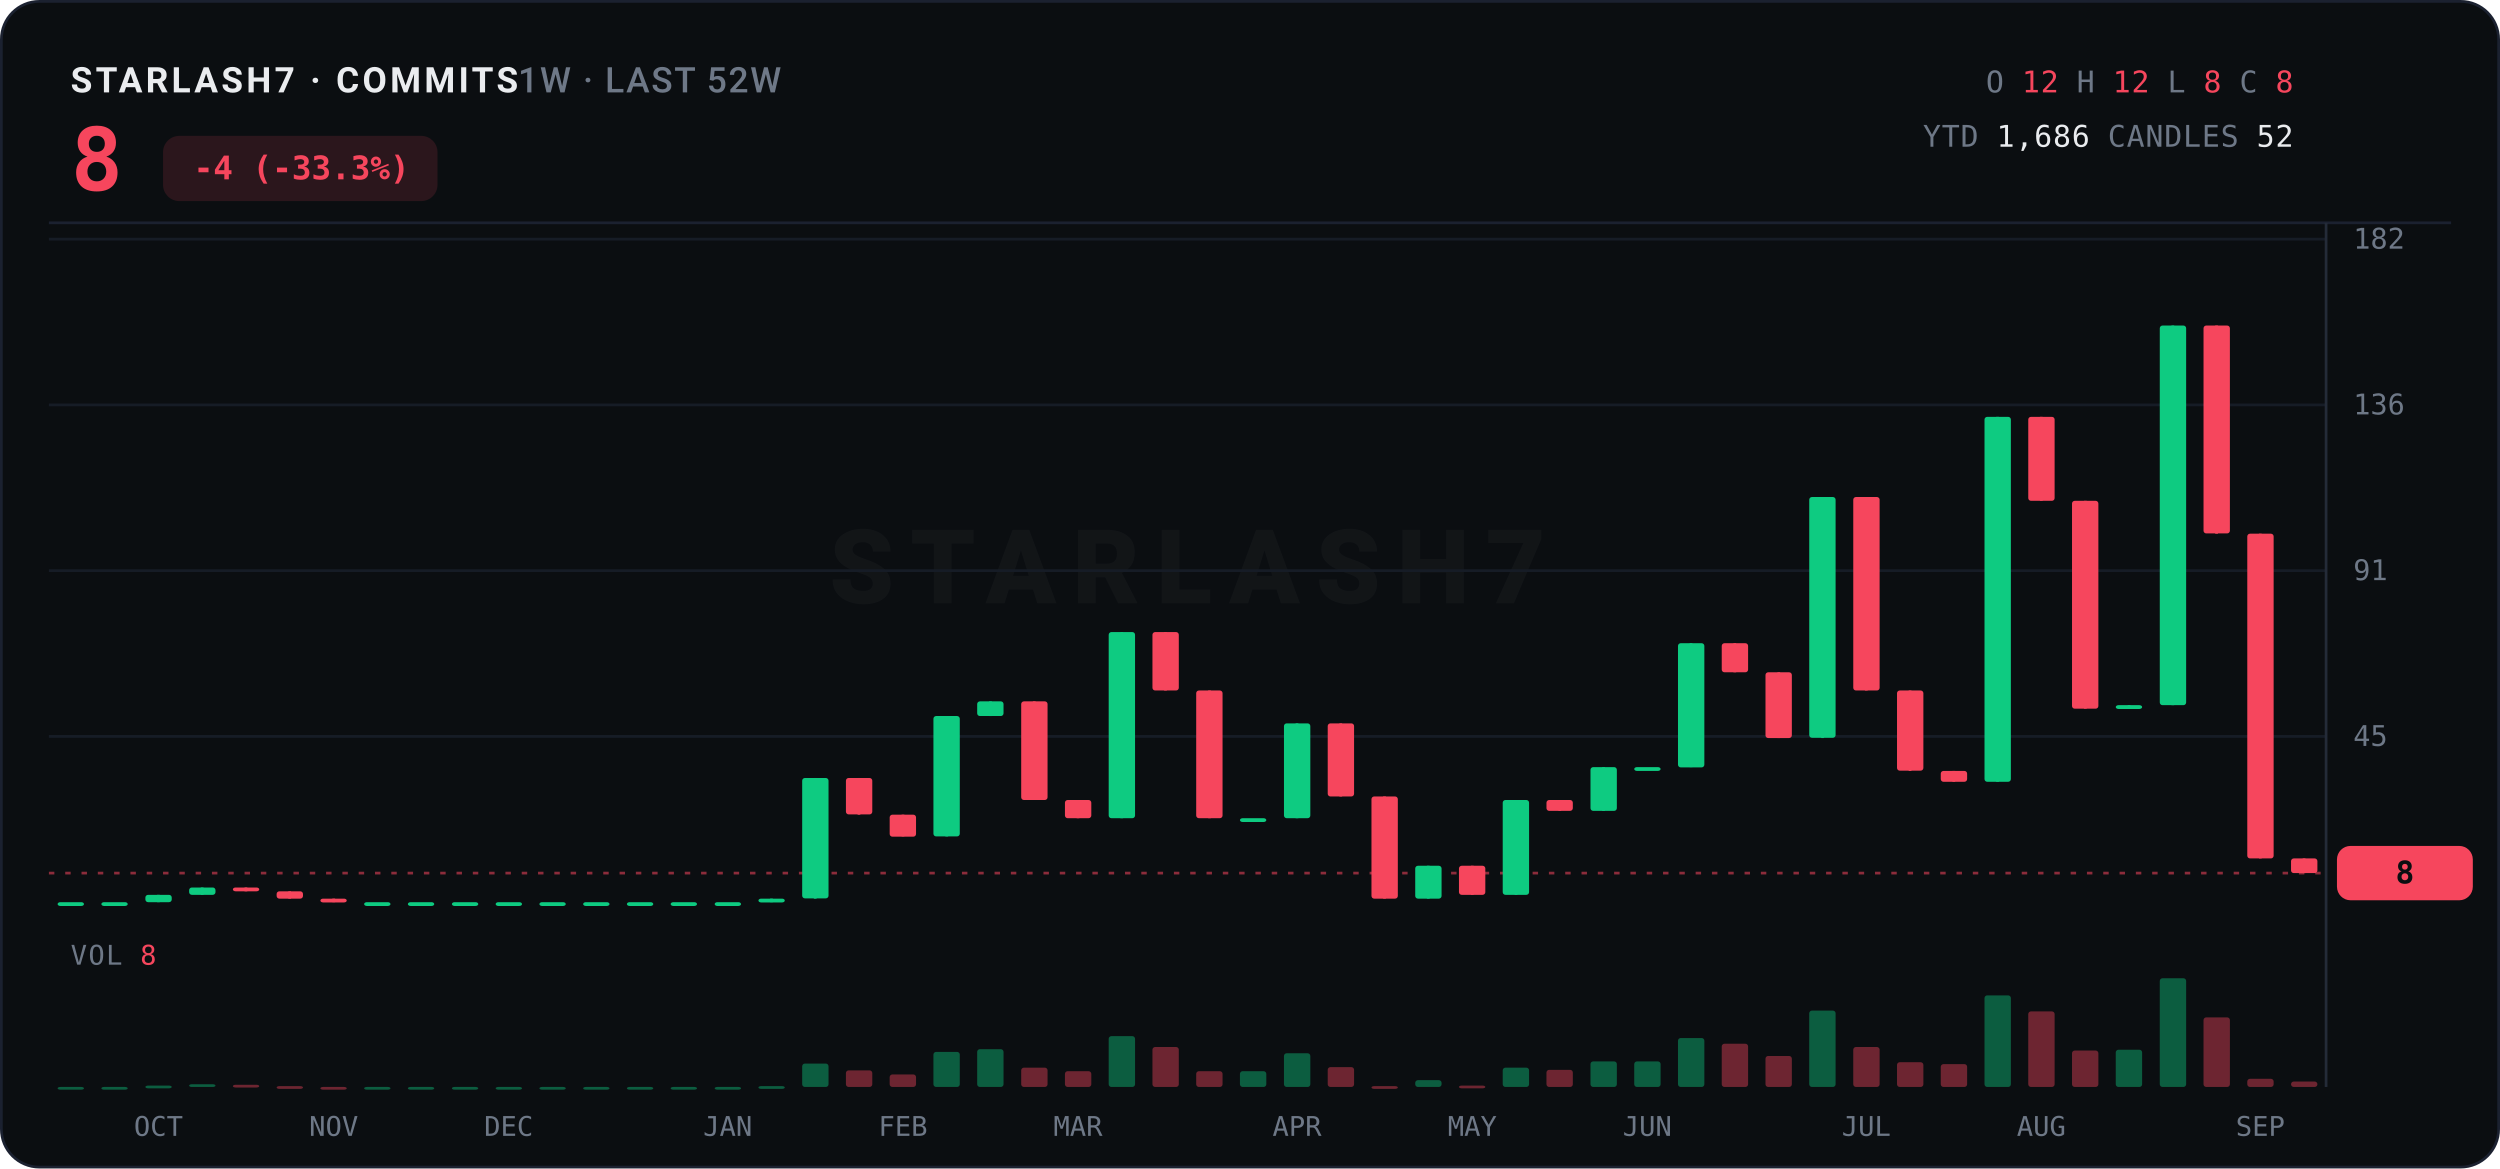
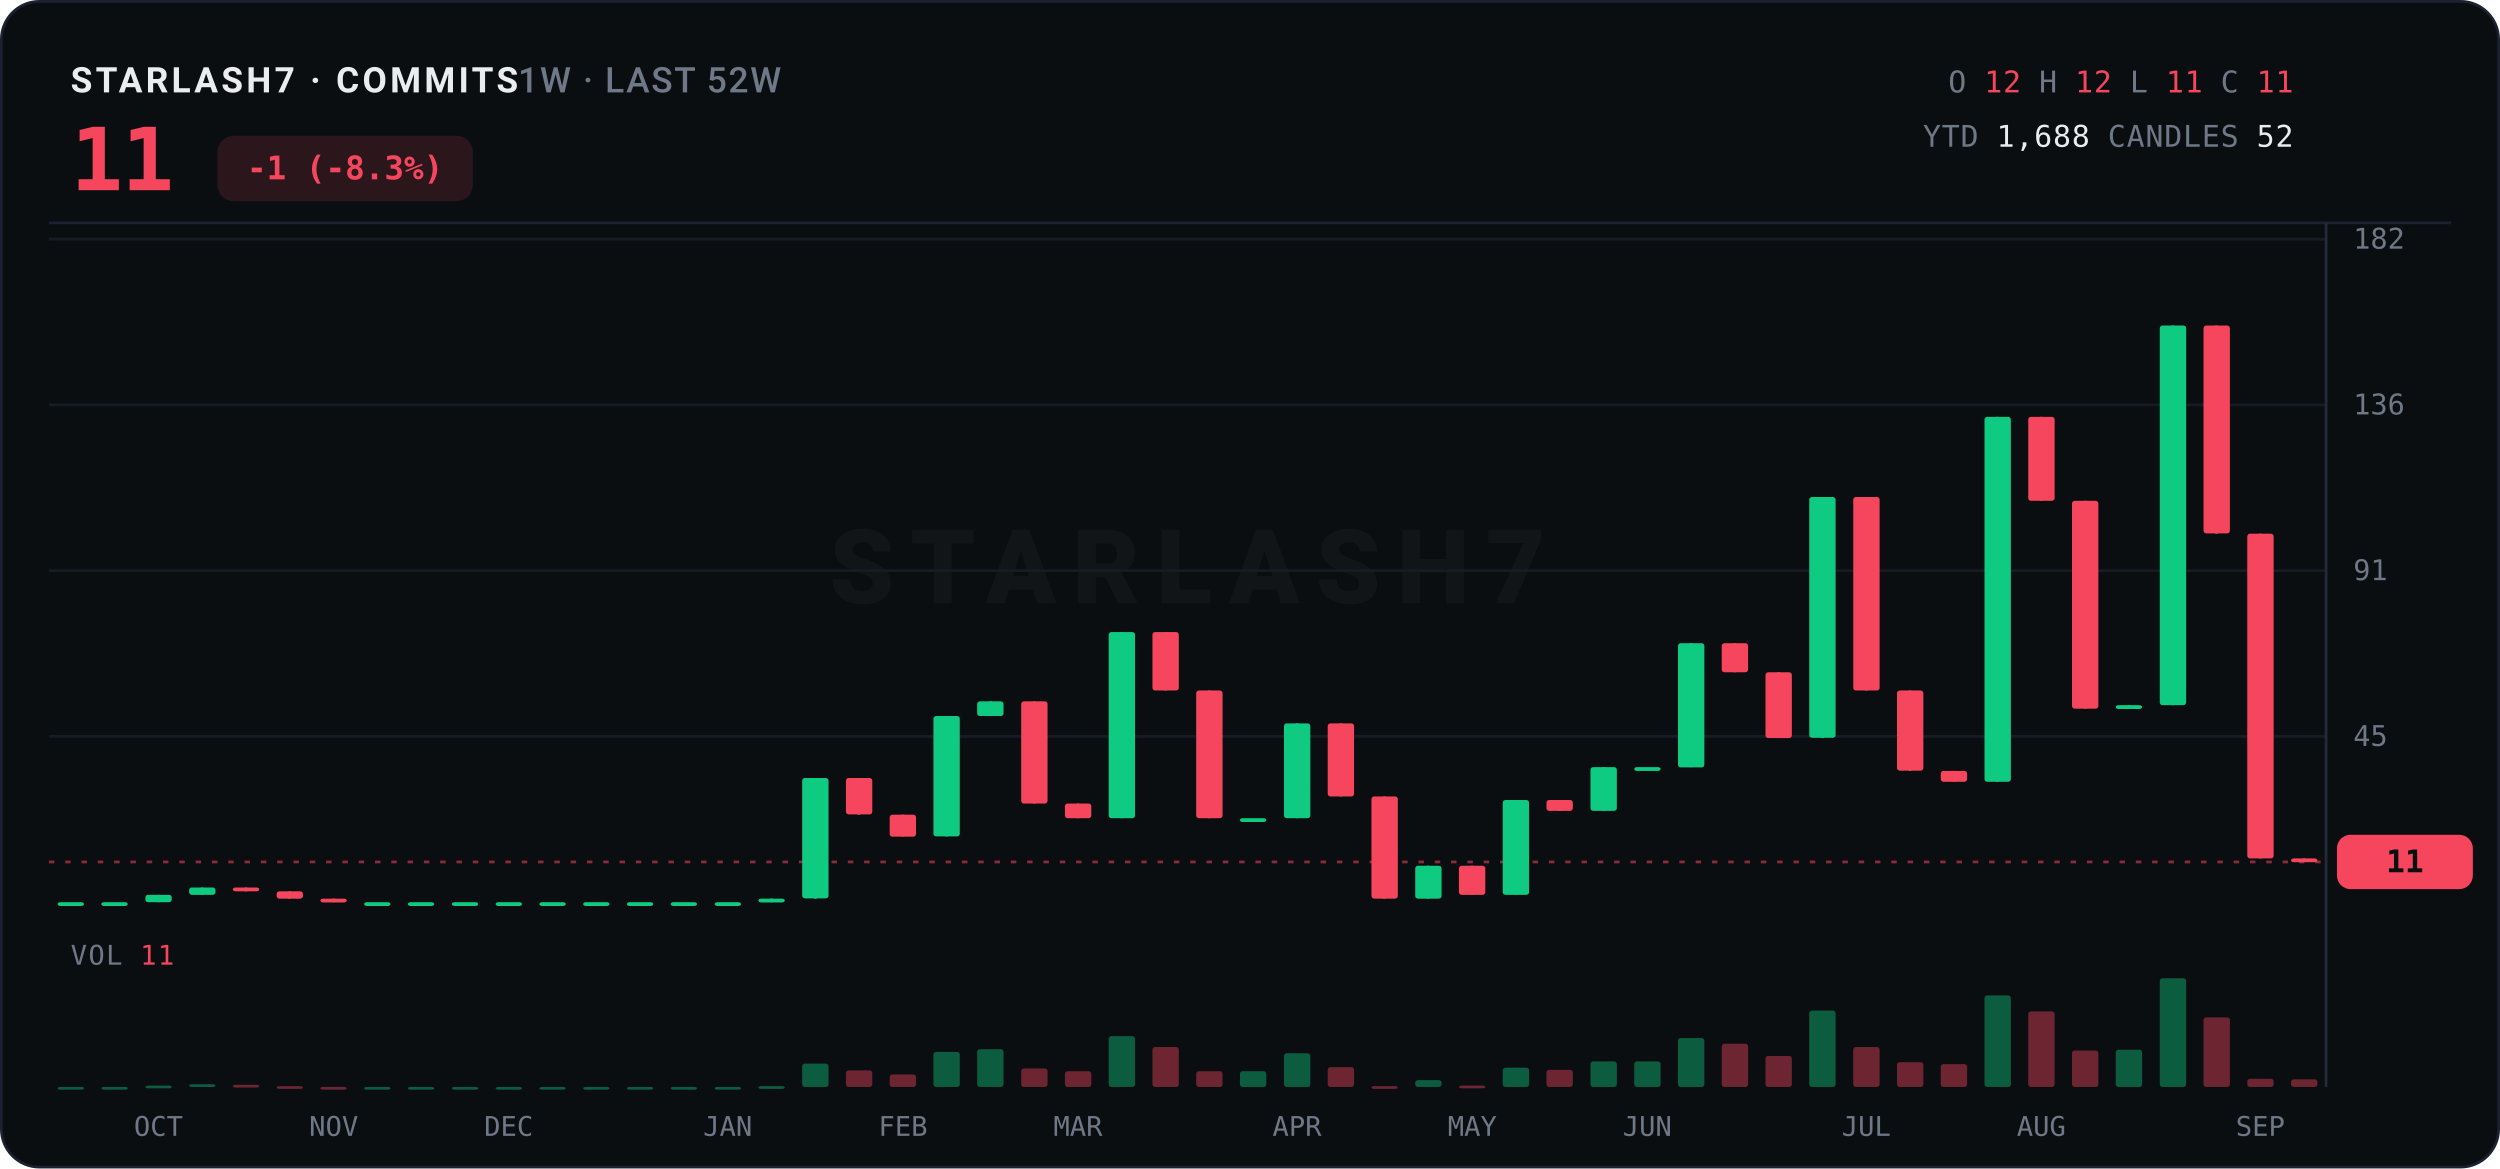
<svg xmlns="http://www.w3.org/2000/svg" width="920" height="430" viewBox="0 0 920 430">
  <rect x="0.5" y="0.5" width="919" height="429" rx="14" fill="#0B0E11" stroke="#1B2130" />
  <text x="26" y="34" font-family="ui-sans-serif,system-ui,-apple-system,'Segoe UI',Roboto,sans-serif" font-size="13" font-weight="700" letter-spacing="1.2" fill="#EAECEF">STARLASH7 · COMMITS<tspan fill="#6E7887" font-weight="500" letter-spacing="0.6">  1W · LAST 52W</tspan>
  </text>
-   <text x="26" y="70" font-family="ui-monospace,'SF Mono',SFMono-Regular,Menlo,Consolas,monospace" font-size="32" font-weight="800" fill="#F6465D" letter-spacing="-0.5">8</text>
-   <rect x="60" y="50" width="101" height="24" rx="6" fill="#F6465D" opacity="0.14" />
-   <text x="111" y="66" text-anchor="middle" font-family="ui-monospace,'SF Mono',SFMono-Regular,Menlo,Consolas,monospace" font-size="12" font-weight="700" fill="#F6465D">-4 (-33.3%)</text>
+   <text x="26" y="70" font-family="ui-monospace,'SF Mono',SFMono-Regular,Menlo,Consolas,monospace" font-size="32" font-weight="800" fill="#F6465D" letter-spacing="-0.5">11</text>
+   <rect x="80" y="50" width="94" height="24" rx="6" fill="#F6465D" opacity="0.14" />
+   <text x="127" y="66" text-anchor="middle" font-family="ui-monospace,'SF Mono',SFMono-Regular,Menlo,Consolas,monospace" font-size="12" font-weight="700" fill="#F6465D">-1 (-8.3%)</text>
  <text x="844" y="34" text-anchor="end" font-family="ui-monospace,'SF Mono',SFMono-Regular,Menlo,Consolas,monospace" font-size="11" letter-spacing="0.3">
    <tspan fill="#6E7887">O</tspan>
    <tspan fill="#F6465D">12</tspan>
    <tspan fill="#6E7887">H</tspan>
    <tspan fill="#F6465D">12</tspan>
    <tspan fill="#6E7887">L</tspan>
-     <tspan fill="#F6465D">8</tspan>
+     <tspan fill="#F6465D">11</tspan>
    <tspan fill="#6E7887">C</tspan>
-     <tspan fill="#F6465D">8</tspan>
+     <tspan fill="#F6465D">11</tspan>
  </text>
  <text x="844" y="54" text-anchor="end" font-family="ui-monospace,'SF Mono',SFMono-Regular,Menlo,Consolas,monospace" font-size="11" letter-spacing="0.3">
    <tspan fill="#6E7887">YTD</tspan>
-     <tspan fill="#EAECEF">1,686</tspan>
+     <tspan fill="#EAECEF">1,688</tspan>
    <tspan fill="#6E7887">CANDLES</tspan>
    <tspan fill="#EAECEF">52</tspan>
  </text>
  <line x1="18" y1="82" x2="902" y2="82" stroke="#1B2130" stroke-width="1" />
  <text x="437.0" y="222.0" text-anchor="middle" font-family="ui-sans-serif,system-ui,-apple-system,'Segoe UI',Roboto,sans-serif" font-size="38" font-weight="800" letter-spacing="6" fill="#EAECEF" opacity="0.035">STARLASH7</text>
  <line x1="18" y1="271.0" x2="856" y2="271.0" stroke="#161C26" stroke-width="1" />
  <text x="866" y="274.5" font-family="ui-monospace,'SF Mono',SFMono-Regular,Menlo,Consolas,monospace" font-size="10.5" fill="#6E7887">45</text>
  <line x1="18" y1="210.0" x2="856" y2="210.0" stroke="#161C26" stroke-width="1" />
  <text x="866" y="213.5" font-family="ui-monospace,'SF Mono',SFMono-Regular,Menlo,Consolas,monospace" font-size="10.5" fill="#6E7887">91</text>
  <line x1="18" y1="149.0" x2="856" y2="149.0" stroke="#161C26" stroke-width="1" />
  <text x="866" y="152.5" font-family="ui-monospace,'SF Mono',SFMono-Regular,Menlo,Consolas,monospace" font-size="10.5" fill="#6E7887">136</text>
  <line x1="18" y1="88.0" x2="856" y2="88.0" stroke="#161C26" stroke-width="1" />
  <text x="866" y="91.5" font-family="ui-monospace,'SF Mono',SFMono-Regular,Menlo,Consolas,monospace" font-size="10.5" fill="#6E7887">182</text>
  <line x1="856" y1="82" x2="856" y2="400" stroke="#242B38" stroke-width="1" />
-   <line x1="18" y1="321.3" x2="856" y2="321.3" stroke="#F6465D" stroke-width="1" stroke-dasharray="2 4" opacity="0.55" />
-   <rect x="860" y="311.3" width="50" height="20" rx="5" fill="#F6465D" />
-   <text x="885.0" y="325.1" text-anchor="middle" font-family="ui-monospace,'SF Mono',SFMono-Regular,Menlo,Consolas,monospace" font-size="11.5" font-weight="800" fill="#0B0E11">8</text>
+   <line x1="18" y1="317.2" x2="856" y2="317.2" stroke="#F6465D" stroke-width="1" stroke-dasharray="2 4" opacity="0.55" />
+   <rect x="860" y="307.2" width="50" height="20" rx="5" fill="#F6465D" />
+   <text x="885.0" y="321.0" text-anchor="middle" font-family="ui-monospace,'SF Mono',SFMono-Regular,Menlo,Consolas,monospace" font-size="11.5" font-weight="800" fill="#0B0E11">11</text>
  <line x1="26.1" y1="332.0" x2="26.1" y2="332.0" stroke="#0ECB81" stroke-width="1" />
  <rect x="21.2" y="332.0" width="9.7" height="1.4" rx="1" fill="#0ECB81" />
  <line x1="42.2" y1="332.0" x2="42.2" y2="332.0" stroke="#0ECB81" stroke-width="1" />
  <rect x="37.3" y="332.0" width="9.7" height="1.4" rx="1" fill="#0ECB81" />
  <line x1="58.3" y1="329.3" x2="58.3" y2="332.0" stroke="#0ECB81" stroke-width="1" />
  <rect x="53.5" y="329.3" width="9.7" height="2.7" rx="1" fill="#0ECB81" />
  <line x1="74.4" y1="326.6" x2="74.4" y2="329.3" stroke="#0ECB81" stroke-width="1" />
  <rect x="69.6" y="326.6" width="9.7" height="2.7" rx="1" fill="#0ECB81" />
  <line x1="90.5" y1="326.6" x2="90.5" y2="328.0" stroke="#F6465D" stroke-width="1" />
  <rect x="85.7" y="326.6" width="9.7" height="1.4" rx="1" fill="#F6465D" />
  <line x1="106.6" y1="328.0" x2="106.6" y2="330.7" stroke="#F6465D" stroke-width="1" />
  <rect x="101.8" y="328.0" width="9.7" height="2.7" rx="1" fill="#F6465D" />
  <line x1="122.8" y1="330.7" x2="122.8" y2="332.0" stroke="#F6465D" stroke-width="1" />
  <rect x="117.9" y="330.7" width="9.7" height="1.4" rx="1" fill="#F6465D" />
  <line x1="138.9" y1="332.0" x2="138.9" y2="332.0" stroke="#0ECB81" stroke-width="1" />
  <rect x="134.0" y="332.0" width="9.7" height="1.4" rx="1" fill="#0ECB81" />
  <line x1="155.0" y1="332.0" x2="155.0" y2="332.0" stroke="#0ECB81" stroke-width="1" />
  <rect x="150.1" y="332.0" width="9.7" height="1.4" rx="1" fill="#0ECB81" />
  <line x1="171.1" y1="332.0" x2="171.1" y2="332.0" stroke="#0ECB81" stroke-width="1" />
  <rect x="166.3" y="332.0" width="9.7" height="1.4" rx="1" fill="#0ECB81" />
  <line x1="187.2" y1="332.0" x2="187.2" y2="332.0" stroke="#0ECB81" stroke-width="1" />
  <rect x="182.4" y="332.0" width="9.7" height="1.4" rx="1" fill="#0ECB81" />
  <line x1="203.3" y1="332.0" x2="203.3" y2="332.0" stroke="#0ECB81" stroke-width="1" />
  <rect x="198.5" y="332.0" width="9.7" height="1.4" rx="1" fill="#0ECB81" />
  <line x1="219.4" y1="332.0" x2="219.4" y2="332.0" stroke="#0ECB81" stroke-width="1" />
  <rect x="214.6" y="332.0" width="9.7" height="1.4" rx="1" fill="#0ECB81" />
  <line x1="235.6" y1="332.0" x2="235.6" y2="332.0" stroke="#0ECB81" stroke-width="1" />
  <rect x="230.7" y="332.0" width="9.7" height="1.4" rx="1" fill="#0ECB81" />
  <line x1="251.7" y1="332.0" x2="251.7" y2="332.0" stroke="#0ECB81" stroke-width="1" />
  <rect x="246.8" y="332.0" width="9.7" height="1.4" rx="1" fill="#0ECB81" />
  <line x1="267.8" y1="332.0" x2="267.8" y2="332.0" stroke="#0ECB81" stroke-width="1" />
  <rect x="263.0" y="332.0" width="9.7" height="1.4" rx="1" fill="#0ECB81" />
  <line x1="283.9" y1="330.7" x2="283.9" y2="332.0" stroke="#0ECB81" stroke-width="1" />
  <rect x="279.1" y="330.7" width="9.7" height="1.4" rx="1" fill="#0ECB81" />
  <line x1="300.0" y1="286.3" x2="300.0" y2="330.7" stroke="#0ECB81" stroke-width="1" />
  <rect x="295.2" y="286.3" width="9.7" height="44.3" rx="1" fill="#0ECB81" />
  <line x1="316.1" y1="286.3" x2="316.1" y2="299.8" stroke="#F6465D" stroke-width="1" />
  <rect x="311.3" y="286.3" width="9.7" height="13.4" rx="1" fill="#F6465D" />
  <line x1="332.3" y1="299.8" x2="332.3" y2="307.8" stroke="#F6465D" stroke-width="1" />
  <rect x="327.4" y="299.8" width="9.7" height="8.1" rx="1" fill="#F6465D" />
  <line x1="348.4" y1="263.5" x2="348.4" y2="307.8" stroke="#0ECB81" stroke-width="1" />
  <rect x="343.5" y="263.5" width="9.7" height="44.3" rx="1" fill="#0ECB81" />
  <line x1="364.5" y1="258.1" x2="364.5" y2="263.5" stroke="#0ECB81" stroke-width="1" />
  <rect x="359.6" y="258.1" width="9.7" height="5.4" rx="1" fill="#0ECB81" />
-   <line x1="380.6" y1="258.1" x2="380.6" y2="294.4" stroke="#F6465D" stroke-width="1" />
-   <rect x="375.8" y="258.1" width="9.7" height="36.3" rx="1" fill="#F6465D" />
-   <line x1="396.7" y1="294.4" x2="396.7" y2="301.1" stroke="#F6465D" stroke-width="1" />
-   <rect x="391.9" y="294.4" width="9.7" height="6.7" rx="1" fill="#F6465D" />
+   <line x1="380.6" y1="258.1" x2="380.6" y2="295.7" stroke="#F6465D" stroke-width="1" />
+   <rect x="375.8" y="258.1" width="9.7" height="37.6" rx="1" fill="#F6465D" />
+   <line x1="396.7" y1="295.7" x2="396.7" y2="301.1" stroke="#F6465D" stroke-width="1" />
+   <rect x="391.9" y="295.7" width="9.7" height="5.4" rx="1" fill="#F6465D" />
  <line x1="412.8" y1="232.6" x2="412.8" y2="301.1" stroke="#0ECB81" stroke-width="1" />
  <rect x="408.0" y="232.6" width="9.7" height="68.5" rx="1" fill="#0ECB81" />
  <line x1="428.9" y1="232.6" x2="428.9" y2="254.1" stroke="#F6465D" stroke-width="1" />
  <rect x="424.1" y="232.6" width="9.7" height="21.5" rx="1" fill="#F6465D" />
  <line x1="445.1" y1="254.1" x2="445.1" y2="301.1" stroke="#F6465D" stroke-width="1" />
  <rect x="440.2" y="254.1" width="9.7" height="47.0" rx="1" fill="#F6465D" />
  <line x1="461.2" y1="301.1" x2="461.2" y2="301.1" stroke="#0ECB81" stroke-width="1" />
  <rect x="456.3" y="301.1" width="9.7" height="1.4" rx="1" fill="#0ECB81" />
  <line x1="477.3" y1="266.2" x2="477.3" y2="301.1" stroke="#0ECB81" stroke-width="1" />
  <rect x="472.5" y="266.2" width="9.7" height="34.9" rx="1" fill="#0ECB81" />
  <line x1="493.4" y1="266.2" x2="493.4" y2="293.1" stroke="#F6465D" stroke-width="1" />
  <rect x="488.6" y="266.2" width="9.7" height="26.9" rx="1" fill="#F6465D" />
  <line x1="509.5" y1="293.1" x2="509.5" y2="330.7" stroke="#F6465D" stroke-width="1" />
  <rect x="504.7" y="293.1" width="9.7" height="37.6" rx="1" fill="#F6465D" />
  <line x1="525.6" y1="318.6" x2="525.6" y2="330.7" stroke="#0ECB81" stroke-width="1" />
  <rect x="520.8" y="318.6" width="9.7" height="12.1" rx="1" fill="#0ECB81" />
  <line x1="541.8" y1="318.6" x2="541.8" y2="329.3" stroke="#F6465D" stroke-width="1" />
  <rect x="536.9" y="318.6" width="9.7" height="10.7" rx="1" fill="#F6465D" />
  <line x1="557.9" y1="294.4" x2="557.9" y2="329.3" stroke="#0ECB81" stroke-width="1" />
  <rect x="553.0" y="294.4" width="9.7" height="34.9" rx="1" fill="#0ECB81" />
  <line x1="574.0" y1="294.4" x2="574.0" y2="298.4" stroke="#F6465D" stroke-width="1" />
  <rect x="569.1" y="294.4" width="9.7" height="4.0" rx="1" fill="#F6465D" />
  <line x1="590.1" y1="282.3" x2="590.1" y2="298.4" stroke="#0ECB81" stroke-width="1" />
  <rect x="585.3" y="282.3" width="9.7" height="16.1" rx="1" fill="#0ECB81" />
  <line x1="606.2" y1="282.3" x2="606.2" y2="282.3" stroke="#0ECB81" stroke-width="1" />
  <rect x="601.4" y="282.3" width="9.7" height="1.4" rx="1" fill="#0ECB81" />
  <line x1="622.3" y1="236.7" x2="622.3" y2="282.3" stroke="#0ECB81" stroke-width="1" />
  <rect x="617.5" y="236.7" width="9.7" height="45.7" rx="1" fill="#0ECB81" />
  <line x1="638.4" y1="236.7" x2="638.4" y2="247.4" stroke="#F6465D" stroke-width="1" />
  <rect x="633.6" y="236.7" width="9.7" height="10.7" rx="1" fill="#F6465D" />
  <line x1="654.6" y1="247.4" x2="654.6" y2="271.6" stroke="#F6465D" stroke-width="1" />
  <rect x="649.7" y="247.4" width="9.7" height="24.2" rx="1" fill="#F6465D" />
  <line x1="670.7" y1="182.9" x2="670.7" y2="271.6" stroke="#0ECB81" stroke-width="1" />
  <rect x="665.8" y="182.9" width="9.7" height="88.6" rx="1" fill="#0ECB81" />
  <line x1="686.8" y1="182.9" x2="686.8" y2="254.1" stroke="#F6465D" stroke-width="1" />
  <rect x="682.0" y="182.9" width="9.7" height="71.2" rx="1" fill="#F6465D" />
  <line x1="702.9" y1="254.1" x2="702.9" y2="283.7" stroke="#F6465D" stroke-width="1" />
  <rect x="698.1" y="254.1" width="9.7" height="29.5" rx="1" fill="#F6465D" />
  <line x1="719.0" y1="283.7" x2="719.0" y2="287.7" stroke="#F6465D" stroke-width="1" />
  <rect x="714.2" y="283.7" width="9.7" height="4.0" rx="1" fill="#F6465D" />
  <line x1="735.1" y1="153.4" x2="735.1" y2="287.7" stroke="#0ECB81" stroke-width="1" />
  <rect x="730.3" y="153.4" width="9.7" height="134.3" rx="1" fill="#0ECB81" />
  <line x1="751.2" y1="153.4" x2="751.2" y2="184.3" stroke="#F6465D" stroke-width="1" />
  <rect x="746.4" y="153.4" width="9.7" height="30.9" rx="1" fill="#F6465D" />
  <line x1="767.4" y1="184.3" x2="767.4" y2="260.8" stroke="#F6465D" stroke-width="1" />
  <rect x="762.5" y="184.3" width="9.7" height="76.5" rx="1" fill="#F6465D" />
  <line x1="783.5" y1="259.5" x2="783.5" y2="260.8" stroke="#0ECB81" stroke-width="1" />
  <rect x="778.6" y="259.5" width="9.7" height="1.4" rx="1" fill="#0ECB81" />
  <line x1="799.6" y1="119.8" x2="799.6" y2="259.5" stroke="#0ECB81" stroke-width="1" />
  <rect x="794.8" y="119.8" width="9.7" height="139.7" rx="1" fill="#0ECB81" />
  <line x1="815.7" y1="119.8" x2="815.7" y2="196.4" stroke="#F6465D" stroke-width="1" />
  <rect x="810.9" y="119.8" width="9.7" height="76.5" rx="1" fill="#F6465D" />
  <line x1="831.8" y1="196.4" x2="831.8" y2="315.9" stroke="#F6465D" stroke-width="1" />
  <rect x="827.0" y="196.4" width="9.7" height="119.5" rx="1" fill="#F6465D" />
-   <line x1="847.9" y1="315.9" x2="847.9" y2="321.3" stroke="#F6465D" stroke-width="1" />
-   <rect x="843.1" y="315.9" width="9.7" height="5.4" rx="1" fill="#F6465D" />
-   <text x="26" y="355" font-family="ui-monospace,'SF Mono',SFMono-Regular,Menlo,Consolas,monospace" font-size="10" letter-spacing="0.5" fill="#6E7887">VOL <tspan fill="#F6465D">8</tspan>
+   <line x1="847.9" y1="315.9" x2="847.9" y2="317.2" stroke="#F6465D" stroke-width="1" />
+   <rect x="843.1" y="315.9" width="9.7" height="1.4" rx="1" fill="#F6465D" />
+   <text x="26" y="355" font-family="ui-monospace,'SF Mono',SFMono-Regular,Menlo,Consolas,monospace" font-size="10" letter-spacing="0.5" fill="#6E7887">VOL <tspan fill="#F6465D">11</tspan>
  </text>
  <rect x="21.2" y="400.0" width="9.7" height="1.0" rx="1" fill="#0ECB81" opacity="0.42" />
  <rect x="37.3" y="400.0" width="9.7" height="1.0" rx="1" fill="#0ECB81" opacity="0.42" />
  <rect x="53.5" y="399.5" width="9.7" height="1.0" rx="1" fill="#0ECB81" opacity="0.42" />
  <rect x="69.6" y="399.0" width="9.7" height="1.0" rx="1" fill="#0ECB81" opacity="0.42" />
  <rect x="85.7" y="399.2" width="9.7" height="1.0" rx="1" fill="#F6465D" opacity="0.42" />
  <rect x="101.8" y="399.7" width="9.7" height="1.0" rx="1" fill="#F6465D" opacity="0.42" />
  <rect x="117.9" y="400.0" width="9.7" height="1.0" rx="1" fill="#F6465D" opacity="0.42" />
  <rect x="134.0" y="400.0" width="9.7" height="1.0" rx="1" fill="#0ECB81" opacity="0.42" />
  <rect x="150.1" y="400.0" width="9.7" height="1.0" rx="1" fill="#0ECB81" opacity="0.42" />
  <rect x="166.3" y="400.0" width="9.7" height="1.0" rx="1" fill="#0ECB81" opacity="0.42" />
  <rect x="182.4" y="400.0" width="9.7" height="1.0" rx="1" fill="#0ECB81" opacity="0.42" />
  <rect x="198.5" y="400.0" width="9.7" height="1.0" rx="1" fill="#0ECB81" opacity="0.42" />
  <rect x="214.6" y="400.0" width="9.7" height="1.0" rx="1" fill="#0ECB81" opacity="0.42" />
  <rect x="230.7" y="400.0" width="9.7" height="1.0" rx="1" fill="#0ECB81" opacity="0.42" />
  <rect x="246.8" y="400.0" width="9.7" height="1.0" rx="1" fill="#0ECB81" opacity="0.42" />
  <rect x="263.0" y="400.0" width="9.7" height="1.0" rx="1" fill="#0ECB81" opacity="0.42" />
  <rect x="279.1" y="399.7" width="9.7" height="1.0" rx="1" fill="#0ECB81" opacity="0.42" />
  <rect x="295.2" y="391.4" width="9.7" height="8.6" rx="1" fill="#0ECB81" opacity="0.42" />
  <rect x="311.3" y="393.9" width="9.7" height="6.1" rx="1" fill="#F6465D" opacity="0.42" />
  <rect x="327.4" y="395.4" width="9.7" height="4.6" rx="1" fill="#F6465D" opacity="0.42" />
  <rect x="343.5" y="387.1" width="9.7" height="12.9" rx="1" fill="#0ECB81" opacity="0.42" />
  <rect x="359.6" y="386.1" width="9.7" height="13.9" rx="1" fill="#0ECB81" opacity="0.42" />
-   <rect x="375.8" y="392.9" width="9.7" height="7.1" rx="1" fill="#F6465D" opacity="0.42" />
+   <rect x="375.8" y="393.2" width="9.7" height="6.8" rx="1" fill="#F6465D" opacity="0.42" />
  <rect x="391.9" y="394.2" width="9.7" height="5.8" rx="1" fill="#F6465D" opacity="0.42" />
  <rect x="408.0" y="381.3" width="9.7" height="18.7" rx="1" fill="#0ECB81" opacity="0.42" />
  <rect x="424.1" y="385.3" width="9.7" height="14.7" rx="1" fill="#F6465D" opacity="0.42" />
  <rect x="440.2" y="394.2" width="9.7" height="5.8" rx="1" fill="#F6465D" opacity="0.42" />
  <rect x="456.3" y="394.2" width="9.7" height="5.8" rx="1" fill="#0ECB81" opacity="0.42" />
  <rect x="472.5" y="387.6" width="9.7" height="12.4" rx="1" fill="#0ECB81" opacity="0.42" />
  <rect x="488.6" y="392.7" width="9.7" height="7.3" rx="1" fill="#F6465D" opacity="0.42" />
  <rect x="504.7" y="399.7" width="9.7" height="1.0" rx="1" fill="#F6465D" opacity="0.42" />
  <rect x="520.8" y="397.5" width="9.7" height="2.5" rx="1" fill="#0ECB81" opacity="0.42" />
  <rect x="536.9" y="399.5" width="9.7" height="1.0" rx="1" fill="#F6465D" opacity="0.42" />
  <rect x="553.0" y="392.9" width="9.7" height="7.1" rx="1" fill="#0ECB81" opacity="0.42" />
  <rect x="569.1" y="393.7" width="9.7" height="6.3" rx="1" fill="#F6465D" opacity="0.42" />
  <rect x="585.3" y="390.6" width="9.7" height="9.4" rx="1" fill="#0ECB81" opacity="0.42" />
  <rect x="601.4" y="390.6" width="9.7" height="9.4" rx="1" fill="#0ECB81" opacity="0.42" />
  <rect x="617.5" y="382.0" width="9.7" height="18.0" rx="1" fill="#0ECB81" opacity="0.42" />
  <rect x="633.6" y="384.1" width="9.7" height="15.9" rx="1" fill="#F6465D" opacity="0.42" />
  <rect x="649.7" y="388.6" width="9.7" height="11.4" rx="1" fill="#F6465D" opacity="0.42" />
  <rect x="665.8" y="371.9" width="9.7" height="28.1" rx="1" fill="#0ECB81" opacity="0.42" />
  <rect x="682.0" y="385.3" width="9.7" height="14.7" rx="1" fill="#F6465D" opacity="0.42" />
  <rect x="698.1" y="390.9" width="9.7" height="9.1" rx="1" fill="#F6465D" opacity="0.42" />
  <rect x="714.2" y="391.6" width="9.7" height="8.4" rx="1" fill="#F6465D" opacity="0.42" />
  <rect x="730.3" y="366.3" width="9.7" height="33.7" rx="1" fill="#0ECB81" opacity="0.42" />
  <rect x="746.4" y="372.2" width="9.7" height="27.8" rx="1" fill="#F6465D" opacity="0.42" />
  <rect x="762.5" y="386.6" width="9.7" height="13.4" rx="1" fill="#F6465D" opacity="0.42" />
  <rect x="778.6" y="386.3" width="9.7" height="13.7" rx="1" fill="#0ECB81" opacity="0.42" />
  <rect x="794.8" y="360.0" width="9.7" height="40.0" rx="1" fill="#0ECB81" opacity="0.42" />
  <rect x="810.9" y="374.4" width="9.7" height="25.6" rx="1" fill="#F6465D" opacity="0.42" />
  <rect x="827.0" y="397.0" width="9.7" height="3.0" rx="1" fill="#F6465D" opacity="0.42" />
-   <rect x="843.1" y="398.0" width="9.7" height="2.0" rx="1" fill="#F6465D" opacity="0.42" />
+   <rect x="843.1" y="397.2" width="9.7" height="2.8" rx="1" fill="#F6465D" opacity="0.42" />
  <text x="58.3" y="418" text-anchor="middle" font-family="ui-monospace,'SF Mono',SFMono-Regular,Menlo,Consolas,monospace" font-size="10" fill="#6E7887">OCT</text>
  <text x="122.8" y="418" text-anchor="middle" font-family="ui-monospace,'SF Mono',SFMono-Regular,Menlo,Consolas,monospace" font-size="10" fill="#6E7887">NOV</text>
  <text x="187.2" y="418" text-anchor="middle" font-family="ui-monospace,'SF Mono',SFMono-Regular,Menlo,Consolas,monospace" font-size="10" fill="#6E7887">DEC</text>
  <text x="267.8" y="418" text-anchor="middle" font-family="ui-monospace,'SF Mono',SFMono-Regular,Menlo,Consolas,monospace" font-size="10" fill="#6E7887">JAN</text>
  <text x="332.3" y="418" text-anchor="middle" font-family="ui-monospace,'SF Mono',SFMono-Regular,Menlo,Consolas,monospace" font-size="10" fill="#6E7887">FEB</text>
  <text x="396.7" y="418" text-anchor="middle" font-family="ui-monospace,'SF Mono',SFMono-Regular,Menlo,Consolas,monospace" font-size="10" fill="#6E7887">MAR</text>
  <text x="477.3" y="418" text-anchor="middle" font-family="ui-monospace,'SF Mono',SFMono-Regular,Menlo,Consolas,monospace" font-size="10" fill="#6E7887">APR</text>
  <text x="541.8" y="418" text-anchor="middle" font-family="ui-monospace,'SF Mono',SFMono-Regular,Menlo,Consolas,monospace" font-size="10" fill="#6E7887">MAY</text>
  <text x="606.2" y="418" text-anchor="middle" font-family="ui-monospace,'SF Mono',SFMono-Regular,Menlo,Consolas,monospace" font-size="10" fill="#6E7887">JUN</text>
  <text x="686.8" y="418" text-anchor="middle" font-family="ui-monospace,'SF Mono',SFMono-Regular,Menlo,Consolas,monospace" font-size="10" fill="#6E7887">JUL</text>
  <text x="751.2" y="418" text-anchor="middle" font-family="ui-monospace,'SF Mono',SFMono-Regular,Menlo,Consolas,monospace" font-size="10" fill="#6E7887">AUG</text>
  <text x="831.8" y="418" text-anchor="middle" font-family="ui-monospace,'SF Mono',SFMono-Regular,Menlo,Consolas,monospace" font-size="10" fill="#6E7887">SEP</text>
</svg>
